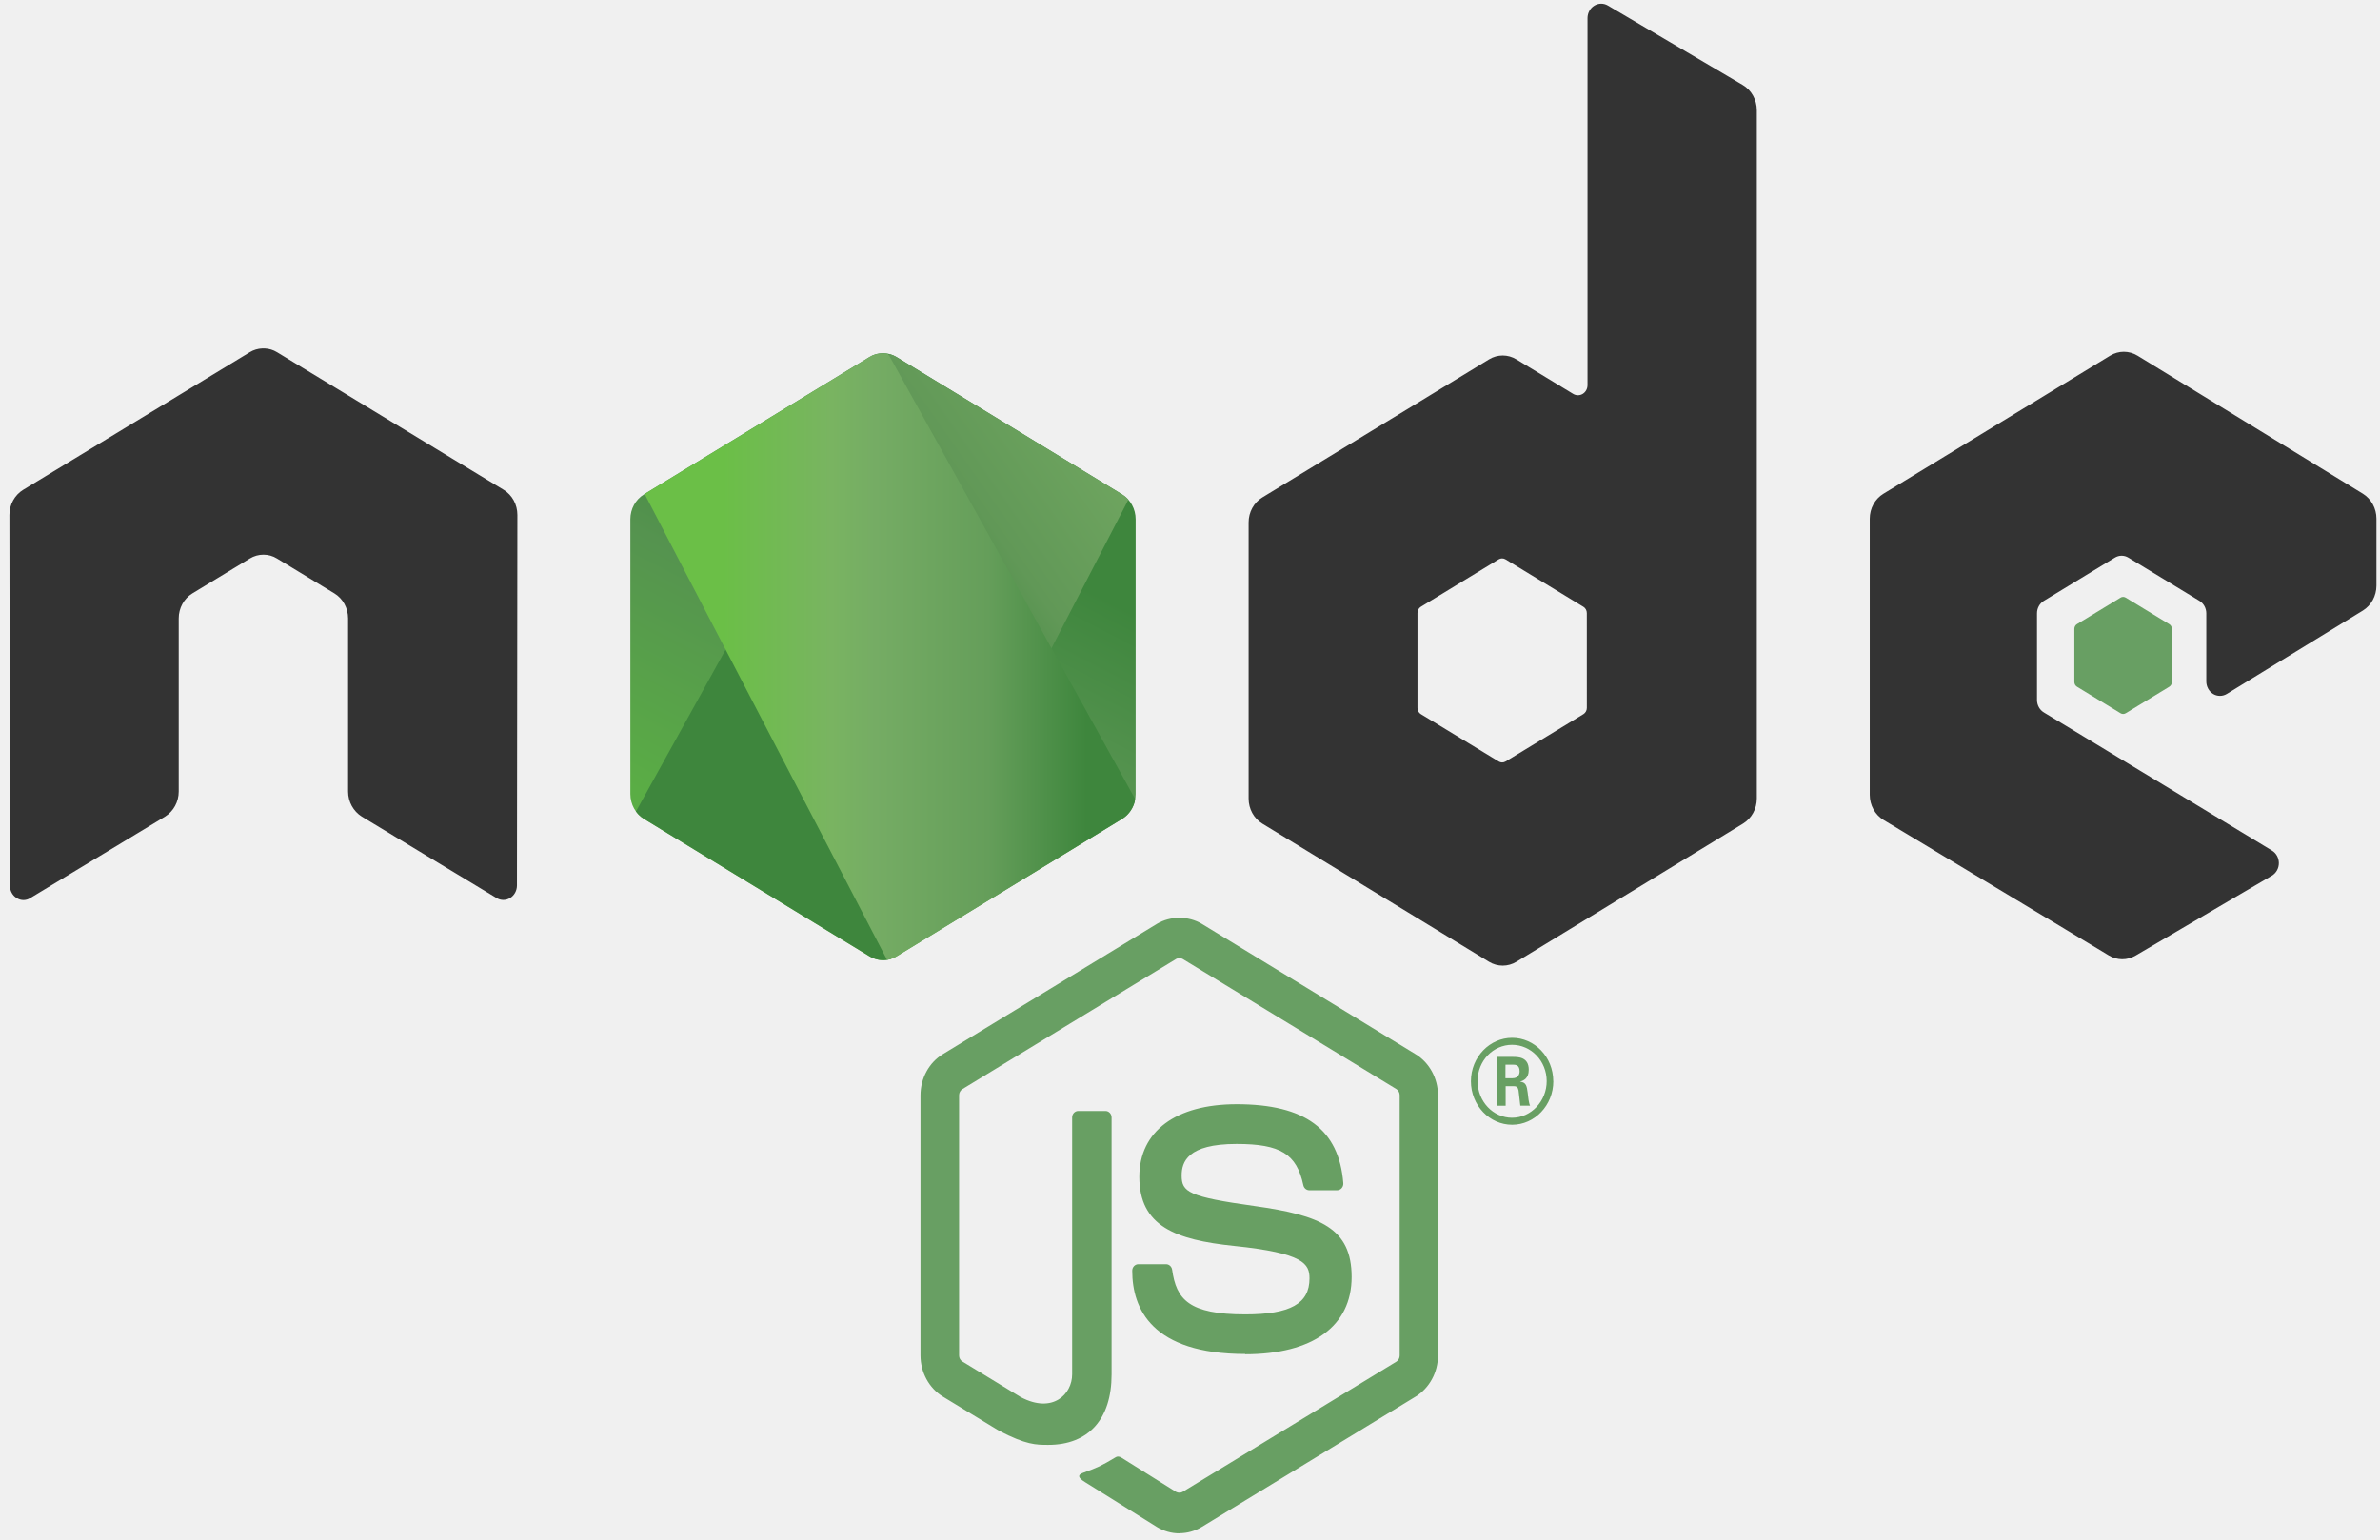
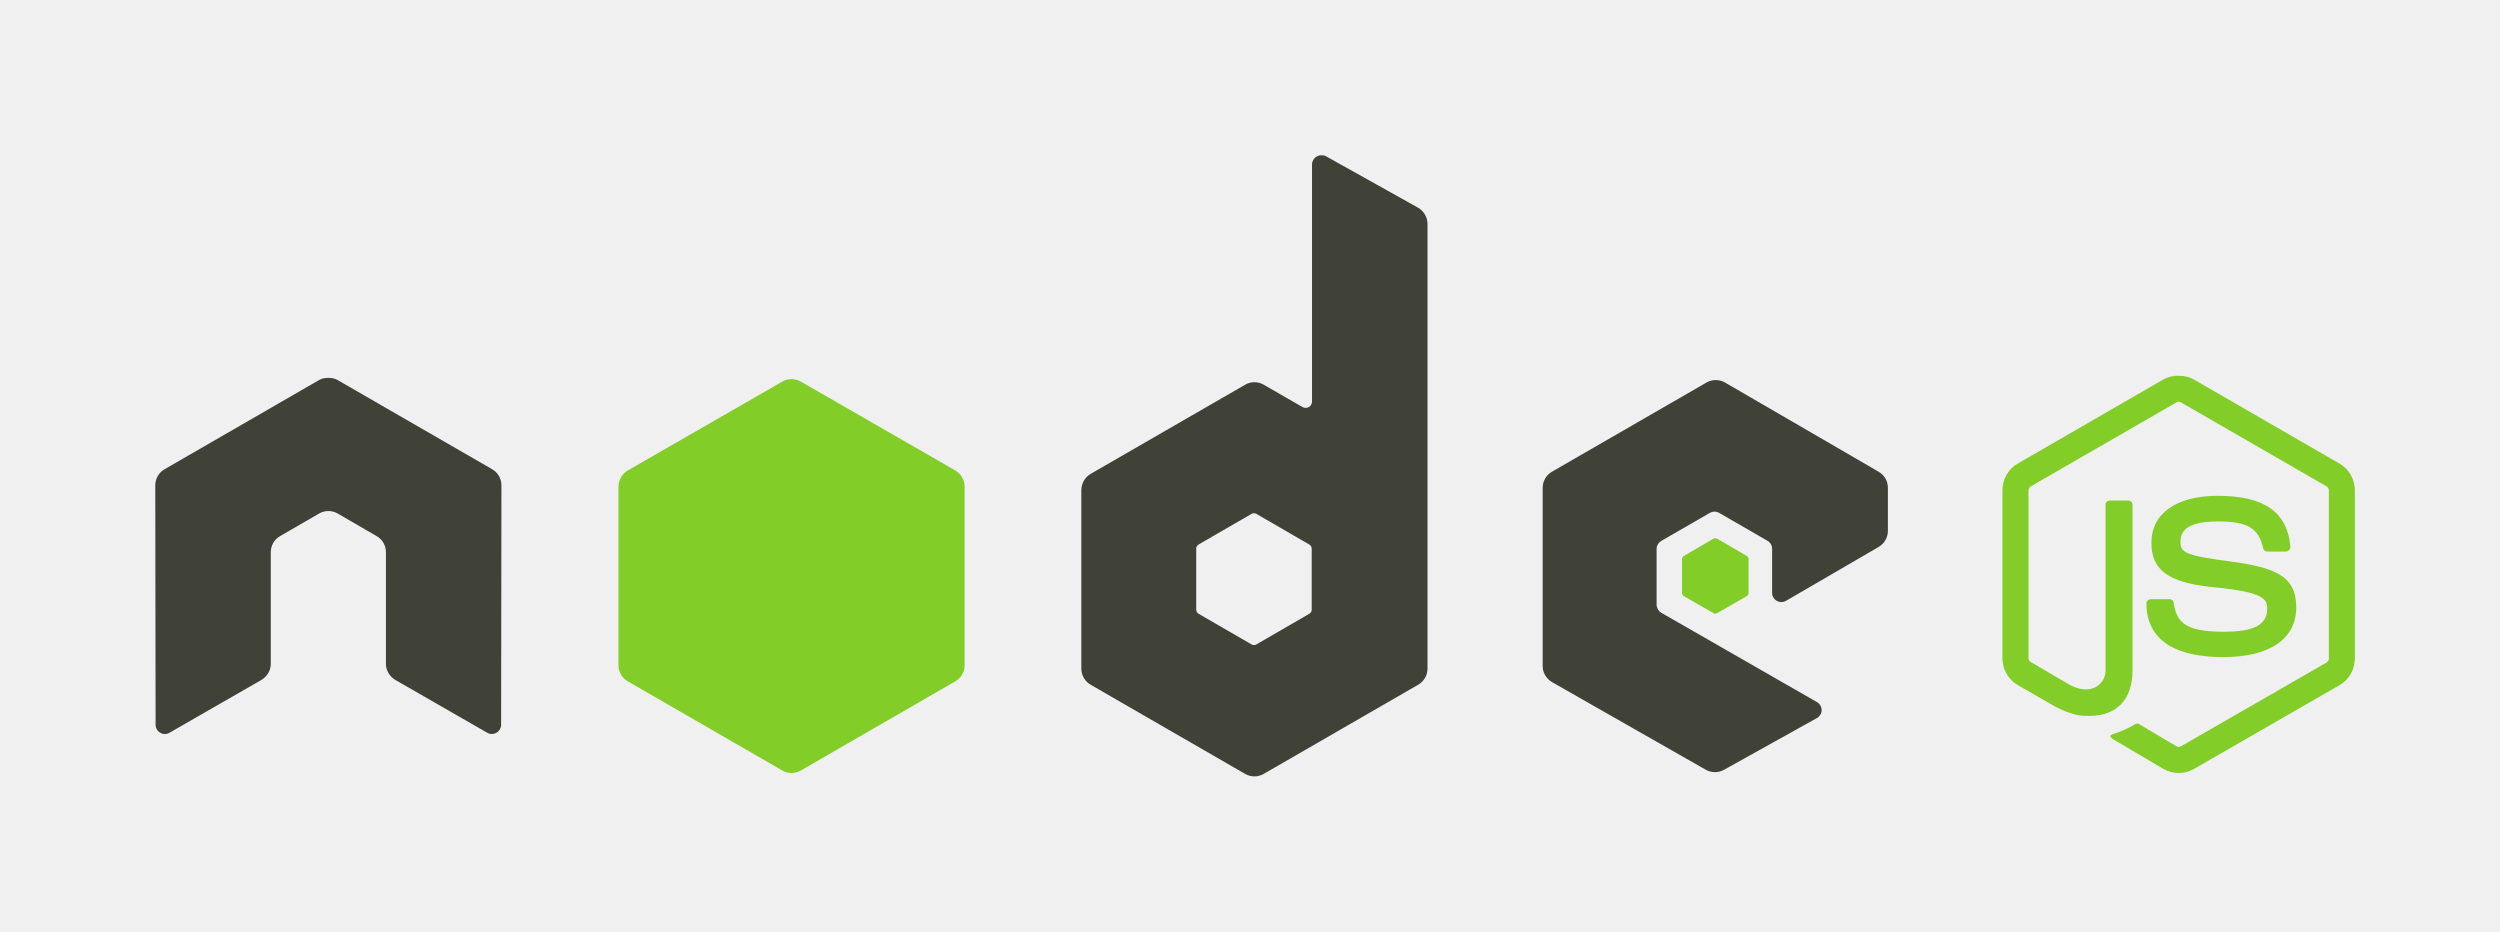
- <svg xmlns="http://www.w3.org/2000/svg" width="170" height="110" viewBox="0 0 170 110" fill="none">
-   <g clip-path="url(#clip0_206_222)">
-     <path d="M84.239 109.548C83.681 109.548 83.127 109.393 82.637 109.096L77.54 105.911C76.779 105.462 77.15 105.303 77.401 105.211C78.416 104.836 78.622 104.752 79.706 104.102C79.82 104.034 79.969 104.058 80.085 104.13L84.001 106.583C84.143 106.664 84.344 106.664 84.475 106.583L99.744 97.281C99.885 97.197 99.977 97.023 99.977 96.846V78.251C99.977 78.065 99.885 77.9 99.74 77.807L84.478 68.513C84.336 68.425 84.149 68.425 84.008 68.513L68.748 77.807C68.6 77.896 68.506 78.069 68.506 78.247V96.842C68.506 97.019 68.598 97.189 68.743 97.273L72.924 99.823C75.194 101.02 76.582 99.609 76.582 98.189V79.836C76.582 79.574 76.777 79.372 77.025 79.372H78.959C79.2 79.372 79.399 79.574 79.399 79.836V98.197C79.399 101.392 77.748 103.227 74.877 103.227C73.994 103.227 73.299 103.227 71.357 102.218L67.352 99.782C66.362 99.177 65.75 98.048 65.75 96.842V78.247C65.75 77.037 66.362 75.907 67.352 75.31L82.636 66.005C83.603 65.428 84.887 65.428 85.846 66.005L101.111 75.314C102.098 75.915 102.713 77.041 102.713 78.251V96.846C102.713 98.052 102.098 99.177 101.111 99.782L85.846 109.088C85.357 109.386 84.803 109.54 84.237 109.54" fill="#689F63" />
-     <path d="M88.955 96.735C82.274 96.735 80.874 93.498 80.874 90.784C80.874 90.525 81.071 90.32 81.316 90.32H83.288C83.506 90.32 83.689 90.487 83.724 90.714C84.022 92.835 84.908 93.905 88.948 93.905C92.166 93.905 93.535 93.138 93.535 91.337C93.535 90.3 93.145 89.529 88.146 89.013C83.964 88.578 81.381 87.606 81.381 84.076C81.381 80.825 83.98 78.889 88.333 78.889C93.221 78.889 95.644 80.68 95.95 84.528C95.962 84.661 95.916 84.79 95.832 84.887C95.748 84.98 95.629 85.036 95.507 85.036H93.523C93.317 85.036 93.137 84.883 93.095 84.673C92.617 82.442 91.463 81.728 88.325 81.728C84.813 81.728 84.404 83.019 84.404 83.987C84.404 85.161 84.885 85.504 89.625 86.165C94.318 86.823 96.546 87.751 96.546 91.232C96.546 94.741 93.772 96.754 88.933 96.754M107.531 77.033H108.043C108.463 77.033 108.544 76.723 108.544 76.541C108.544 76.065 108.234 76.065 108.062 76.065H107.535L107.531 77.033ZM106.908 75.509H108.043C108.433 75.509 109.197 75.509 109.197 76.428C109.197 77.07 108.807 77.203 108.574 77.283C109.029 77.316 109.06 77.63 109.121 78.074C109.151 78.352 109.201 78.832 109.293 78.994H108.593C108.574 78.832 108.467 77.945 108.467 77.897C108.421 77.699 108.356 77.602 108.123 77.602H107.546V78.998H106.908V75.509ZM105.543 77.243C105.543 78.687 106.648 79.857 108.005 79.857C109.373 79.857 110.478 78.663 110.478 77.243C110.478 75.795 109.358 74.645 108.001 74.645C106.663 74.645 105.54 75.779 105.54 77.239M110.952 77.251C110.952 78.961 109.625 80.357 108.009 80.357C106.403 80.357 105.066 78.978 105.066 77.251C105.066 75.493 106.434 74.145 108.009 74.145C109.595 74.145 110.948 75.496 110.948 77.251" fill="#689F63" />
-     <path fill-rule="evenodd" clip-rule="evenodd" d="M36.956 36.789C36.956 36.047 36.586 35.366 35.979 34.997L19.79 25.167C19.517 24.997 19.211 24.909 18.901 24.896H18.733C18.423 24.909 18.117 24.997 17.839 25.167L1.651 34.997C1.048 35.368 0.672 36.049 0.672 36.791L0.707 63.268C0.707 63.635 0.887 63.978 1.193 64.16C1.491 64.353 1.865 64.353 2.164 64.16L11.787 58.343C12.395 57.962 12.766 57.287 12.766 56.552V44.183C12.766 43.445 13.137 42.763 13.742 42.396L17.84 39.906C18.144 39.72 18.478 39.628 18.818 39.628C19.153 39.628 19.494 39.719 19.79 39.906L23.886 42.395C24.492 42.762 24.864 43.444 24.864 44.182V56.55C24.864 57.284 25.24 57.962 25.844 58.341L35.462 64.154C35.764 64.343 36.14 64.343 36.441 64.154C36.737 63.972 36.925 63.629 36.925 63.262L36.956 36.789ZM113.346 50.575C113.346 50.759 113.253 50.93 113.102 51.021L107.541 54.404C107.39 54.495 107.204 54.495 107.053 54.404L101.492 51.021C101.339 50.929 101.248 50.759 101.248 50.575V43.8C101.248 43.615 101.339 43.445 101.488 43.352L107.046 39.964C107.199 39.871 107.386 39.871 107.539 39.964L113.1 43.352C113.253 43.445 113.344 43.615 113.344 43.8L113.346 50.575ZM114.848 0.396C114.545 0.217 114.176 0.222 113.876 0.407C113.578 0.592 113.394 0.931 113.394 1.298V27.517C113.394 27.775 113.264 28.013 113.052 28.142C112.842 28.271 112.58 28.271 112.368 28.142L108.313 25.677C107.709 25.308 106.965 25.308 106.359 25.677L90.165 35.54C89.56 35.907 89.187 36.589 89.187 37.323V57.056C89.187 57.794 89.56 58.471 90.165 58.843L106.359 68.713C106.963 69.08 107.708 69.08 108.315 68.713L124.508 58.839C125.112 58.467 125.487 57.79 125.487 57.052V7.874C125.487 7.125 125.101 6.436 124.482 6.071L114.848 0.396ZM168.774 43.622C169.376 43.253 169.746 42.572 169.746 41.838V37.056C169.746 36.32 169.375 35.641 168.773 35.271L152.682 25.413C152.074 25.042 151.329 25.042 150.721 25.413L134.531 35.275C133.924 35.646 133.553 36.324 133.553 37.062V56.786C133.553 57.528 133.931 58.214 134.539 58.581L150.626 68.258C151.218 68.617 151.944 68.621 152.544 68.27L162.275 62.562C162.581 62.381 162.776 62.038 162.776 61.667C162.776 61.296 162.589 60.949 162.283 60.767L145.993 50.901C145.688 50.72 145.5 50.377 145.5 50.01V43.822C145.5 43.453 145.684 43.112 145.99 42.928L151.058 39.843C151.36 39.657 151.73 39.657 152.032 39.843L157.104 42.928C157.406 43.11 157.593 43.453 157.593 43.82V48.684C157.593 49.051 157.781 49.394 158.082 49.58C158.384 49.761 158.759 49.761 159.061 49.576L168.774 43.622Z" fill="#333333" />
-     <path fill-rule="evenodd" clip-rule="evenodd" d="M151.465 42.699C151.579 42.627 151.723 42.627 151.839 42.699L154.947 44.591C155.063 44.662 155.134 44.792 155.134 44.933V48.721C155.134 48.862 155.063 48.993 154.947 49.064L151.839 50.956C151.723 51.027 151.579 51.027 151.465 50.956L148.359 49.064C148.241 48.993 148.168 48.862 148.168 48.721V44.933C148.168 44.792 148.237 44.662 148.355 44.591L151.465 42.699Z" fill="#689F63" />
-     <mask id="mask0_206_222" style="mask-type:luminance" maskUnits="userSpaceOnUse" x="45" y="25" width="37" height="44">
-       <path d="M62.101 25.511L45.998 35.32C45.395 35.687 45.025 36.364 45.025 37.097V56.728C45.025 57.461 45.395 58.138 45.998 58.505L62.102 68.321C62.704 68.687 63.446 68.687 64.047 68.321L80.148 58.505C80.748 58.138 81.118 57.46 81.118 56.728V37.097C81.118 36.364 80.748 35.687 80.144 35.32L64.046 25.511C63.744 25.328 63.407 25.237 63.071 25.237C62.735 25.237 62.398 25.328 62.096 25.511" fill="white" />
-     </mask>
-     <g mask="url(#mask0_206_222)">
-       <path d="M97.391 33.654L52.017 10.183L28.753 60.27L74.125 83.743L97.391 33.654Z" fill="url(#paint0_linear_206_222)" />
-     </g>
-     <mask id="mask1_206_222" style="mask-type:luminance" maskUnits="userSpaceOnUse" x="45" y="25" width="36" height="44">
-       <path d="M45.425 57.974C45.579 58.185 45.771 58.368 45.998 58.505L59.811 66.925L62.111 68.321C62.455 68.531 62.848 68.619 63.233 68.589C63.361 68.578 63.49 68.553 63.615 68.515L80.598 35.698C80.468 35.548 80.316 35.423 80.145 35.319L69.602 28.893L64.029 25.509C63.87 25.412 63.699 25.343 63.524 25.295L45.425 57.974Z" fill="white" />
-     </mask>
-     <g mask="url(#mask1_206_222)">
-       <path d="M25.807 40.596L57.845 86.359L100.216 53.321L68.176 7.56L25.807 40.596Z" fill="url(#paint1_linear_206_222)" />
-     </g>
-     <mask id="mask2_206_222" style="mask-type:luminance" maskUnits="userSpaceOnUse" x="46" y="25" width="36" height="44">
-       <path d="M62.879 25.248C62.609 25.276 62.345 25.365 62.101 25.511L46.045 35.291L63.359 68.573C63.599 68.537 63.836 68.452 64.05 68.321L80.153 58.505C80.649 58.201 80.99 57.686 81.093 57.103L63.443 25.282C63.313 25.255 63.183 25.241 63.049 25.241C62.995 25.241 62.942 25.243 62.889 25.248" fill="white" />
-     </mask>
-     <g mask="url(#mask2_206_222)">
-       <path d="M46.045 25.241V68.574H81.086V25.241H46.045Z" fill="url(#paint2_linear_206_222)" />
-     </g>
-   </g>
-   <defs>
-     <linearGradient id="paint0_linear_206_222" x1="74.69" y1="21.881" x2="49.339" y2="70.885" gradientUnits="userSpaceOnUse">
-       <stop offset="0.3" stop-color="#3E863D" />
-       <stop offset="0.5" stop-color="#55934F" />
-       <stop offset="0.8" stop-color="#5AAD45" />
-     </linearGradient>
-     <linearGradient id="paint1_linear_206_222" x1="42.018" y1="63.74" x2="85.976" y2="32.964" gradientUnits="userSpaceOnUse">
-       <stop offset="0.57" stop-color="#3E863D" />
-       <stop offset="0.72" stop-color="#619857" />
-       <stop offset="1" stop-color="#76AC64" />
-     </linearGradient>
-     <linearGradient id="paint2_linear_206_222" x1="46.056" y1="46.908" x2="81.093" y2="46.908" gradientUnits="userSpaceOnUse">
-       <stop offset="0.16" stop-color="#6BBF47" />
-       <stop offset="0.38" stop-color="#79B461" />
-       <stop offset="0.47" stop-color="#75AC64" />
-       <stop offset="0.7" stop-color="#659E5A" />
-       <stop offset="0.9" stop-color="#3E863D" />
-     </linearGradient>
-     <clipPath id="clip0_206_222">
-       <rect width="169.075" height="109.283" fill="white" transform="translate(0.671631 0.265137)" />
-     </clipPath>
-   </defs>
+ <svg xmlns="http://www.w3.org/2000/svg" width="161" height="60" viewBox="0 0 161 60" fill="none">
+   <path d="M140.304 24.194C139.959 24.194 139.624 24.265 139.327 24.433L129.936 29.856C129.328 30.206 128.958 30.868 128.958 31.571V42.399C128.958 43.102 129.328 43.762 129.936 44.113L132.388 45.527C133.58 46.114 134.019 46.105 134.562 46.105C136.326 46.105 137.333 45.034 137.333 43.174V32.492C137.333 32.341 137.202 32.233 137.054 32.233H135.878C135.727 32.233 135.599 32.343 135.599 32.492V43.179C135.599 44.004 134.739 44.834 133.345 44.136L130.796 42.641C130.706 42.592 130.636 42.502 130.636 42.402V31.574C130.636 31.472 130.705 31.367 130.796 31.315L140.168 25.911C140.255 25.861 140.36 25.861 140.447 25.911L149.818 31.315C149.908 31.369 149.978 31.468 149.978 31.574V42.402C149.978 42.505 149.926 42.611 149.838 42.661L140.447 48.065C140.364 48.113 140.253 48.113 140.168 48.065L137.755 46.629C137.683 46.587 137.585 46.591 137.516 46.629C136.85 47.007 136.725 47.051 136.1 47.267C135.947 47.321 135.712 47.404 136.18 47.666L139.331 49.523C139.63 49.697 139.965 49.782 140.308 49.782C140.656 49.782 140.985 49.699 141.285 49.523L150.676 44.119C151.284 43.766 151.653 43.108 151.653 42.404V31.577C151.653 30.874 151.284 30.214 150.676 29.862L141.285 24.439C140.991 24.271 140.653 24.2 140.308 24.2L140.304 24.194ZM142.817 31.931C140.142 31.931 138.55 33.069 138.55 34.961C138.55 37.012 140.13 37.579 142.697 37.833C145.768 38.133 146.007 38.584 146.007 39.188C146.007 40.237 145.171 40.684 143.196 40.684C140.714 40.684 140.168 40.064 139.985 38.827C139.964 38.695 139.862 38.588 139.726 38.588H138.507C138.433 38.59 138.363 38.62 138.311 38.672C138.259 38.724 138.23 38.794 138.228 38.867C138.228 40.447 139.088 42.316 143.193 42.316C146.165 42.316 147.879 41.153 147.879 39.106C147.879 37.083 146.494 36.536 143.612 36.155C140.702 35.767 140.421 35.581 140.421 34.898C140.421 34.335 140.657 33.582 142.814 33.582C144.741 33.582 145.453 33.998 145.745 35.297C145.771 35.419 145.878 35.519 146.004 35.519H147.224C147.299 35.519 147.371 35.473 147.423 35.419C147.474 35.362 147.51 35.297 147.503 35.219C147.315 32.982 145.823 31.929 142.817 31.929L142.817 31.931Z" fill="#83CD29" />
+   <path d="M85.092 10C84.987 10 84.884 10.028 84.793 10.08C84.702 10.133 84.627 10.209 84.574 10.3C84.522 10.39 84.494 10.493 84.494 10.598V25.852C84.494 26.002 84.424 26.136 84.294 26.211C84.231 26.248 84.158 26.268 84.085 26.268C84.011 26.268 83.939 26.248 83.875 26.211L81.383 24.776C81.201 24.67 80.995 24.615 80.785 24.615C80.575 24.615 80.368 24.67 80.186 24.776L70.237 30.518C69.865 30.732 69.638 31.145 69.638 31.575V43.06C69.638 43.27 69.693 43.476 69.798 43.658C69.903 43.84 70.055 43.992 70.237 44.096L80.186 49.839C80.368 49.944 80.575 50 80.785 50C80.995 50 81.201 49.944 81.383 49.839L91.333 44.096C91.515 43.992 91.666 43.84 91.771 43.658C91.876 43.476 91.931 43.27 91.931 43.06V14.427C91.931 13.991 91.693 13.582 91.313 13.37L85.391 10.06C85.298 10.008 85.195 9.999 85.092 10ZM21.086 24.337C20.896 24.344 20.718 24.377 20.547 24.476L10.598 30.219C10.416 30.323 10.264 30.474 10.159 30.657C10.054 30.838 9.999 31.045 10 31.255L10.02 46.669C10.02 46.883 10.131 47.083 10.319 47.187C10.504 47.298 10.734 47.298 10.918 47.187L16.82 43.797C17.194 43.576 17.438 43.189 17.438 42.761V35.562C17.438 35.133 17.663 34.739 18.036 34.526L20.549 33.071C20.73 32.965 20.937 32.91 21.147 32.911C21.357 32.91 21.563 32.965 21.745 33.071L24.256 34.525C24.628 34.739 24.854 35.133 24.854 35.562V42.76C24.854 43.188 25.104 43.577 25.472 43.796L31.374 47.186C31.56 47.297 31.789 47.297 31.973 47.186C32.155 47.081 32.272 46.882 32.272 46.668L32.292 31.255C32.293 31.044 32.238 30.838 32.133 30.655C32.028 30.473 31.876 30.322 31.694 30.218L21.744 24.476C21.576 24.377 21.397 24.344 21.206 24.336H21.087L21.086 24.337ZM110.494 24.476C110.284 24.476 110.078 24.531 109.896 24.636L99.946 30.378C99.575 30.593 99.348 30.986 99.348 31.415V42.9C99.348 43.332 99.591 43.723 99.966 43.937L109.836 49.562C110.2 49.77 110.645 49.786 111.012 49.582L116.994 46.252C117.184 46.146 117.312 45.95 117.313 45.733C117.313 45.517 117.201 45.323 117.013 45.215L107.003 39.472C106.816 39.365 106.685 39.149 106.685 38.934V35.343C106.685 35.128 106.818 34.931 107.003 34.825L110.114 33.03C110.299 32.923 110.526 32.923 110.713 33.03L113.824 34.825C113.916 34.877 113.991 34.952 114.044 35.043C114.096 35.134 114.124 35.238 114.123 35.343V38.174C114.123 38.279 114.151 38.383 114.203 38.474C114.256 38.565 114.331 38.64 114.422 38.692C114.609 38.8 114.835 38.8 115.021 38.692L120.983 35.224C121.353 35.008 121.581 34.615 121.581 34.187V31.416C121.581 31.206 121.526 30.999 121.421 30.817C121.316 30.635 121.165 30.484 120.983 30.379L111.093 24.636C110.911 24.531 110.705 24.476 110.495 24.477L110.494 24.476ZM80.745 33.051C80.8 33.05 80.855 33.064 80.904 33.09L84.314 35.064C84.406 35.118 84.473 35.217 84.473 35.323V39.271C84.473 39.379 84.407 39.477 84.314 39.53L80.904 41.504C80.811 41.557 80.698 41.557 80.605 41.504L77.195 39.53C77.103 39.477 77.036 39.378 77.036 39.271V35.323C77.036 35.216 77.103 35.118 77.195 35.064L80.605 33.09C80.652 33.063 80.693 33.051 80.745 33.051Z" fill="#404137" />
+   <path d="M50.975 24.416C50.765 24.416 50.559 24.471 50.377 24.576L40.427 30.298C40.055 30.513 39.829 30.926 39.829 31.355V42.84C39.828 43.05 39.884 43.257 39.989 43.439C40.094 43.621 40.245 43.772 40.427 43.877L50.377 49.619C50.559 49.725 50.765 49.78 50.975 49.78C51.185 49.78 51.392 49.725 51.573 49.619L61.523 43.877C61.705 43.772 61.856 43.621 61.961 43.439C62.066 43.257 62.122 43.05 62.121 42.84V31.355C62.121 30.925 61.895 30.512 61.523 30.298L51.573 24.575C51.391 24.47 51.185 24.415 50.974 24.416L50.975 24.416ZM110.475 34.665C110.435 34.665 110.391 34.665 110.355 34.684L108.441 35.801C108.406 35.821 108.376 35.85 108.355 35.885C108.334 35.92 108.322 35.96 108.322 36.001V38.194C108.322 38.277 108.369 38.352 108.441 38.394L110.355 39.49C110.388 39.511 110.426 39.521 110.465 39.521C110.504 39.521 110.541 39.511 110.574 39.49L112.488 38.394C112.559 38.353 112.608 38.277 112.608 38.194V36.001C112.608 35.918 112.56 35.843 112.488 35.801L110.574 34.684C110.539 34.663 110.514 34.665 110.475 34.665L110.475 34.665Z" fill="#83CD29" />
</svg>
